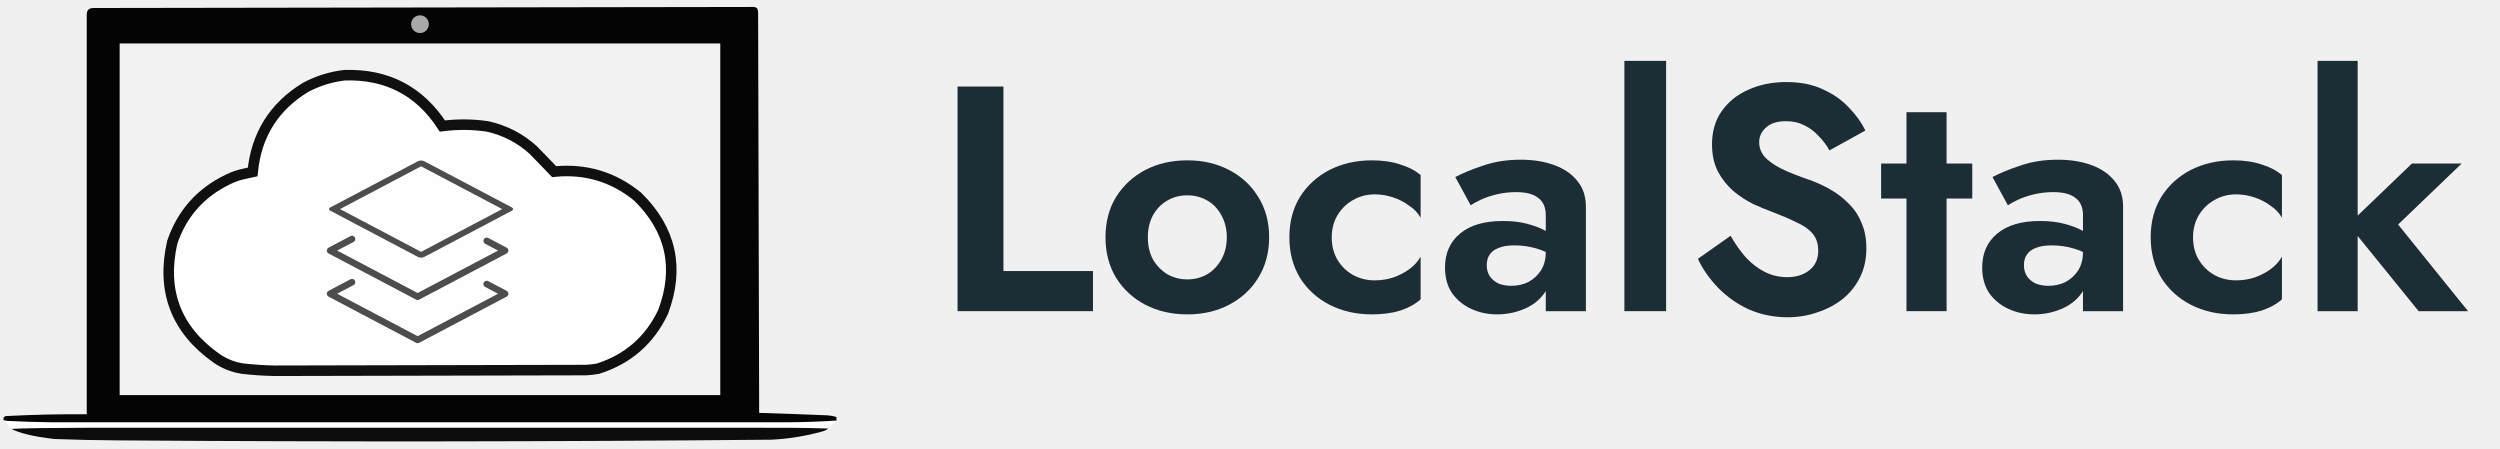
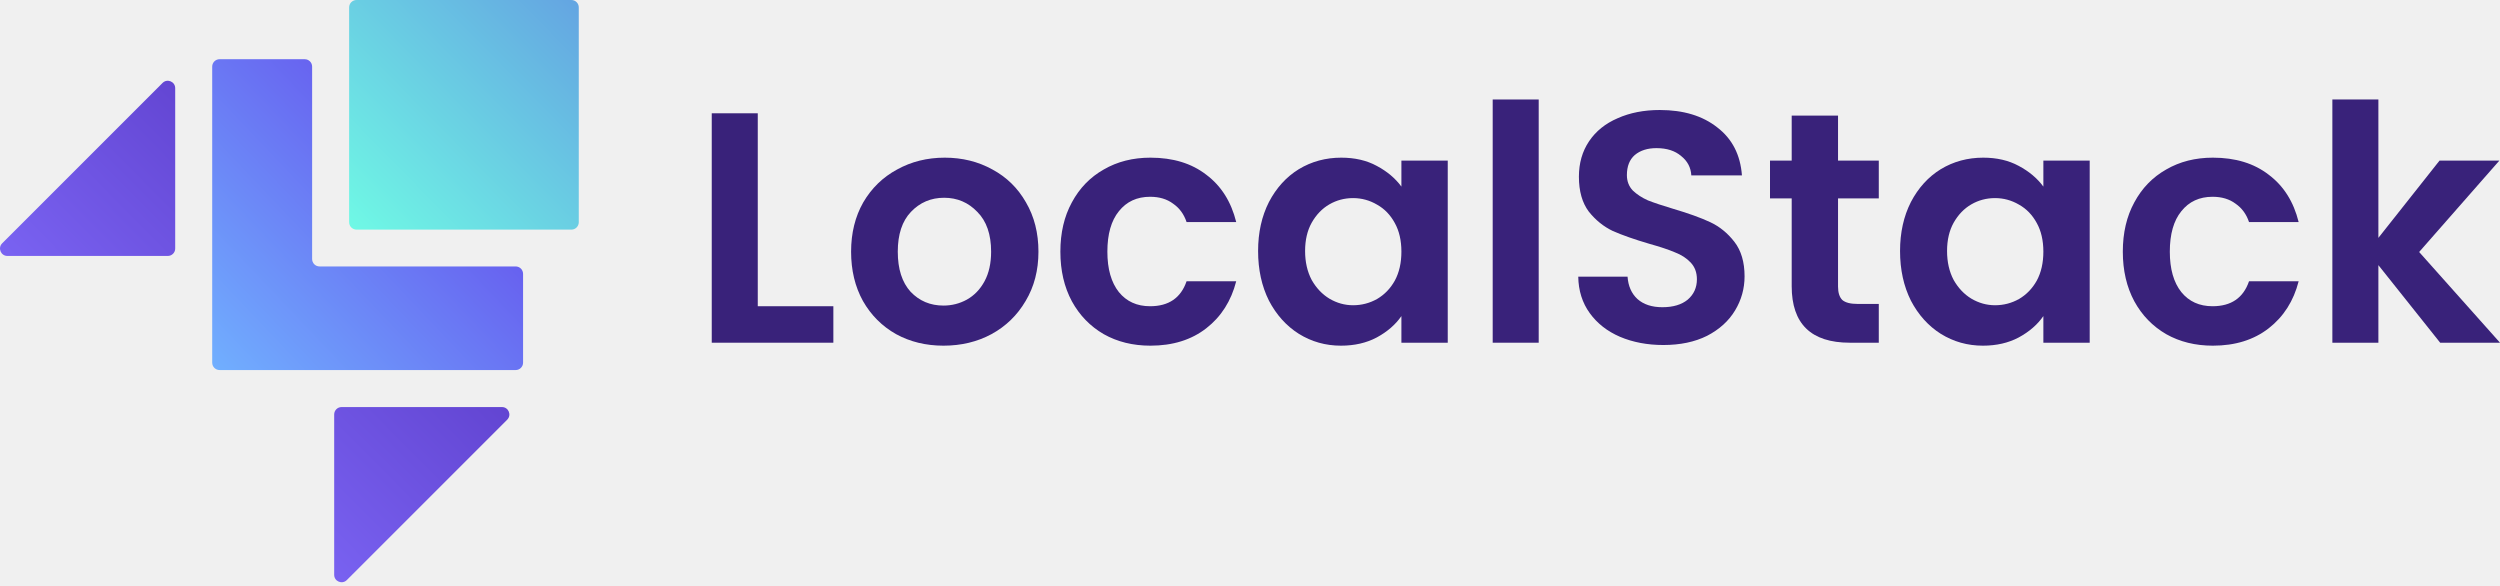
- <svg xmlns="http://www.w3.org/2000/svg" viewBox="0 0 950 170.375" version="1.1" id="svg112">
-   <defs id="defs106" />
-   <g id="layer1" transform="translate(54.06155,-118.8647)">
-     <g id="g176" transform="translate(0,57.73131)">
-       <path style="clip-rule:evenodd;fill:#ffffff;fill-opacity:1;fill-rule:evenodd;stroke:none;stroke-width:7.421;stroke-linecap:round;stroke-linejoin:round;stroke-miterlimit:4;stroke-dasharray:none;stroke-opacity:1;image-rendering:optimizeQuality;shape-rendering:geometricPrecision;text-rendering:geometricPrecision" d="m -52.721,220.509 316.512,0.432 -3.192,3.125 -310.251,0.05 z" id="rect849" />
-       <g id="g4" transform="matrix(0.2645833,0,0,0.2645833,-53.57662,-15.19892)" style="clip-rule:evenodd;fill-rule:evenodd;image-rendering:optimizeQuality;shape-rendering:geometricPrecision;text-rendering:geometricPrecision">
-         <path style="opacity:0.982;fill:#000000" d="m 1199.5,887.5 v 5 c -23.63,1.553 -47.3,2.386 -71,2.5 H 74.5 c -22.017,-0.196 -44.017,-0.863 -66,-2 -1.667,-0.333 -3.333,-0.667 -5,-1 -1.11,-3.916 0.557,-5.916 5,-6 37.635,-1.989 76.552,-2.822 114.25,-2.5 V 309.75 c -0.04,-6.689 3.106,-9.73 9.75,-9.75 l 947,-1.5 c 7.361,0.126 7.21,3.821 7.5,9.25 l 1.5,573.75 c 32.66,0.99 65.33,2.157 98,3.5 4.47,0.265 8.8,1.099 13,2.5 z" id="path2" />
-       </g>
-       <rect style="clip-rule:evenodd;fill:#f2f2f2;fill-opacity:1;fill-rule:evenodd;stroke:none;stroke-width:3.732;stroke-linecap:round;stroke-linejoin:round;stroke-miterlimit:4;stroke-dasharray:none;stroke-opacity:1;image-rendering:optimizeQuality;shape-rendering:geometricPrecision;text-rendering:geometricPrecision" id="rect828" width="228.241" height="133.626" x="-8.594" y="77.649" />
-       <g id="g8" transform="matrix(0.2645833,0,0,0.2645833,-53.57662,-15.19892)" style="clip-rule:evenodd;fill-rule:evenodd;image-rendering:optimizeQuality;shape-rendering:geometricPrecision;text-rendering:geometricPrecision" />
-       <g id="g12" transform="matrix(0.2645833,0,0,0.2645833,-54.22954,-9.907256)" style="clip-rule:evenodd;fill:#ffffff;fill-rule:evenodd;stroke:#000000;stroke-width:15.118;stroke-miterlimit:4;stroke-dasharray:none;image-rendering:optimizeQuality;shape-rendering:geometricPrecision;text-rendering:geometricPrecision">
-         <path style="opacity:0.932;fill:#ffffff;stroke:#000000;stroke-width:15.118;stroke-miterlimit:4;stroke-dasharray:none" d="m 495.5,376.5 c 60.781,-1.864 107.614,22.469 140.5,73 21.52,-2.759 43.02,-2.592 64.5,0.5 25.105,5.551 47.105,16.884 66,34 10.018,10.418 20.018,20.751 30,31 45.148,-4.501 85.148,7.499 120,36 48.038,47.186 60.205,102.353 36.5,165.5 -19.361,40.693 -50.527,67.86 -93.5,81.5 -5.617,1.052 -11.284,1.718 -17,2 l -447,1 c -15.382,-0.28 -30.715,-1.28 -46,-3 -13.855,-2.061 -26.521,-7.061 -38,-15 -58.123,-41.126 -79.29,-96.626 -63.5,-166.5 14.085,-41.423 40.918,-71.589 80.5,-90.5 13.987,-6.819 23.112,-7.777 35,-10.5 5.245,-53.345 30.579,-93.845 76,-121.5 17.69,-9.399 36.357,-15.233 56,-17.5 z" id="path10" />
-       </g>
-       <g id="g36" transform="matrix(0.2645833,0,0,0.2645833,-54.81127,-15.19892)" style="clip-rule:evenodd;fill-rule:evenodd;image-rendering:optimizeQuality;shape-rendering:geometricPrecision;text-rendering:geometricPrecision">
-         <path style="opacity:0.947;fill:#000000" d="m 1094.5,902.854 c 36.05,0.026 62.05,-0.162 98,1.146 -2.39,1.861 -5.05,3.194 -8,4 -24.21,6.792 -48.88,10.792 -74,12 -311.997,2.874 -623.997,3.208 -936,1 -31.348,-0.147 -62.682,-0.814 -94,-2 C 62.26,916.485 52.834,915.471 35.074,910.652 32.461,910.013 21.554,906.194 19.5,904.5 c 12.019,-1.002 62.257,-1.56 107.864,-1.646 z" id="path34" />
-       </g>
-       <g id="g843" transform="matrix(0.2645833,0,0,0.2645833,-57.7122,62.31481)" style="clip-rule:evenodd;fill-rule:evenodd;image-rendering:optimizeQuality;shape-rendering:geometricPrecision;text-rendering:geometricPrecision">
-         <rect transform="matrix(0.8845088,0.4665235,-0.8845088,0.4665235,0,0)" y="-103.655" x="595.69" height="142.058" width="142.058" id="rect858" style="fill:none;fill-opacity:0.724;stroke:#4d4d4d;stroke-width:10.401;stroke-linecap:round;stroke-linejoin:round;stroke-miterlimit:4;stroke-dasharray:none;stroke-opacity:1" />
-         <path id="rect858-3" d="m 712.798,341.472 26.424,13.937 -125.651,66.273 -125.651,-66.273 31.429,-16.577" style="clip-rule:evenodd;fill:none;fill-opacity:0.724;fill-rule:evenodd;stroke:#4d4d4d;stroke-width:9.449;stroke-linecap:round;stroke-linejoin:round;stroke-miterlimit:4;stroke-dasharray:none;stroke-opacity:1;image-rendering:optimizeQuality;shape-rendering:geometricPrecision;text-rendering:geometricPrecision" />
-         <path style="clip-rule:evenodd;fill:none;fill-opacity:0.724;fill-rule:evenodd;stroke:#4d4d4d;stroke-width:9.449;stroke-linecap:round;stroke-linejoin:round;stroke-miterlimit:4;stroke-dasharray:none;stroke-opacity:1;image-rendering:optimizeQuality;shape-rendering:geometricPrecision;text-rendering:geometricPrecision" d="m 712.798,403.472 26.424,13.937 -125.651,66.273 -125.651,-66.273 31.429,-16.577" id="path895" />
-       </g>
-       <circle style="clip-rule:evenodd;fill:#e6e6e6;fill-opacity:0.724;fill-rule:evenodd;stroke:none;stroke-width:2.462;stroke-linecap:round;stroke-linejoin:round;stroke-miterlimit:4;stroke-dasharray:none;stroke-opacity:1;image-rendering:optimizeQuality;shape-rendering:geometricPrecision;text-rendering:geometricPrecision" id="path897" cx="105.526" cy="70.324" r="3.373" />
-     </g>
-     <g aria-label="LocalStack" style="font-style:normal;font-weight:normal;font-size:121.945px;line-height:0;font-family:sans-serif;letter-spacing:0px;word-spacing:0px;fill:#1d2d35;fill-opacity:1;stroke:none;stroke-width:1" id="text829-3">
-       <path d="m 309.807,151.747 v 85.361 h 51.461 V 221.866 H 327.245 V 151.747 Z" style="font-style:normal;font-variant:normal;font-weight:600;font-stretch:normal;font-family:Jost;-inkscape-font-specification:'Jost Semi-Bold';fill:#1d2d35;fill-opacity:1;stroke-width:1" id="path830" />
-       <path d="m 366.024,209.062 q 0,8.658 4.024,15.365 4.146,6.585 11.097,10.243 7.073,3.658 15.975,3.658 8.902,0 15.853,-3.658 7.073,-3.658 11.097,-10.243 4.146,-6.707 4.146,-15.365 0,-8.78 -4.146,-15.365 -4.024,-6.585 -11.097,-10.243 -6.951,-3.658 -15.853,-3.658 -8.902,0 -15.975,3.658 -6.951,3.658 -11.097,10.243 -4.024,6.585 -4.024,15.365 z m 16.097,0 q 0,-4.756 1.951,-8.414 2.073,-3.658 5.488,-5.609 3.414,-1.951 7.561,-1.951 4.146,0 7.561,1.951 3.414,1.951 5.366,5.609 2.073,3.658 2.073,8.414 0,4.756 -2.073,8.414 -1.951,3.536 -5.366,5.609 -3.414,1.951 -7.561,1.951 -4.146,0 -7.561,-1.951 -3.414,-2.073 -5.488,-5.609 -1.951,-3.658 -1.951,-8.414 z" style="font-style:normal;font-variant:normal;font-weight:600;font-stretch:normal;font-family:Jost;-inkscape-font-specification:'Jost Semi-Bold';fill:#1d2d35;fill-opacity:1;stroke-width:1" id="path832" />
-       <path d="m 451.995,209.062 q 0,-4.756 2.195,-8.414 2.195,-3.658 5.853,-5.731 3.78,-2.195 8.292,-2.195 3.414,0 6.829,1.097 3.414,1.098 6.219,3.171 2.927,1.951 4.39,4.634 v -16.219 q -2.927,-2.561 -7.683,-4.024 -4.634,-1.585 -10.853,-1.585 -8.902,0 -16.097,3.658 -7.073,3.658 -11.219,10.243 -4.024,6.585 -4.024,15.365 0,8.658 4.024,15.365 4.146,6.585 11.219,10.243 7.195,3.658 16.097,3.658 6.219,0 10.853,-1.463 4.756,-1.585 7.683,-4.268 v -16.219 q -1.463,2.683 -4.268,4.756 -2.683,1.951 -6.097,3.171 -3.414,1.098 -7.073,1.098 -4.512,0 -8.292,-2.073 -3.658,-2.073 -5.853,-5.731 -2.195,-3.658 -2.195,-8.536 z" style="font-style:normal;font-variant:normal;font-weight:600;font-stretch:normal;font-family:Jost;-inkscape-font-specification:'Jost Semi-Bold';fill:#1d2d35;fill-opacity:1;stroke-width:1" id="path834" />
-       <path d="m 510.894,219.671 q 0,-2.439 1.097,-4.024 1.098,-1.707 3.414,-2.561 2.317,-0.976 5.975,-0.976 4.512,0 8.536,1.219 4.146,1.219 7.439,3.658 v -7.317 q -1.219,-1.463 -4.024,-3.049 -2.805,-1.585 -6.951,-2.683 -4.024,-1.097 -9.39,-1.097 -10.487,0 -16.219,4.756 -5.731,4.756 -5.731,12.926 0,5.731 2.683,9.756 2.805,3.902 7.317,5.975 4.512,2.073 9.756,2.073 5.122,0 9.756,-1.829 4.756,-1.829 7.683,-5.488 3.049,-3.658 3.049,-9.024 l -1.951,-7.317 q 0,4.024 -1.829,6.951 -1.829,2.805 -4.756,4.39 -2.927,1.463 -6.585,1.463 -2.561,0 -4.756,-0.854 -2.073,-0.976 -3.293,-2.683 -1.219,-1.829 -1.219,-4.268 z m -6.097,-22.804 q 1.219,-0.854 3.78,-2.073 2.561,-1.219 6.097,-2.073 3.536,-0.854 7.439,-0.854 2.561,0 4.634,0.488 2.073,0.488 3.536,1.585 1.585,1.097 2.317,2.805 0.732,1.585 0.732,3.902 v 36.462 h 15.243 v -39.754 q 0,-5.731 -3.171,-9.634 -3.171,-4.024 -8.78,-6.097 -5.609,-2.073 -12.804,-2.073 -7.804,0 -14.146,2.195 -6.341,2.073 -10.731,4.39 z" style="font-style:normal;font-variant:normal;font-weight:600;font-stretch:normal;font-family:Jost;-inkscape-font-specification:'Jost Semi-Bold';fill:#1d2d35;fill-opacity:1;stroke-width:1" id="path836" />
-       <path d="m 563.208,141.992 v 95.117 h 15.853 v -95.117 z" style="font-style:normal;font-variant:normal;font-weight:600;font-stretch:normal;font-family:Jost;-inkscape-font-specification:'Jost Semi-Bold';fill:#1d2d35;fill-opacity:1;stroke-width:1" id="path838" />
-       <path d="m 603.572,208.452 -12.438,8.78 q 2.805,5.975 7.804,11.097 5,5.122 11.707,8.17 6.829,2.927 14.633,2.927 5.853,0 11.097,-1.829 5.366,-1.707 9.634,-5 4.268,-3.414 6.707,-8.292 2.439,-4.878 2.439,-11.097 0,-5.488 -1.829,-9.634 -1.707,-4.268 -4.878,-7.317 -3.049,-3.171 -6.951,-5.366 -3.78,-2.195 -7.926,-3.658 -6.463,-2.195 -10.731,-4.268 -4.268,-2.195 -6.341,-4.512 -2.073,-2.439 -2.073,-5.609 0,-3.171 2.561,-5.488 2.561,-2.439 7.683,-2.439 3.902,0 6.951,1.585 3.049,1.463 5.366,4.024 2.439,2.439 4.146,5.488 l 13.658,-7.561 q -2.195,-4.512 -6.219,-8.658 -3.902,-4.268 -9.878,-6.951 -5.853,-2.805 -14.024,-2.805 -7.926,0 -14.39,2.927 -6.341,2.805 -10.121,8.17 -3.658,5.244 -3.658,12.56 0,6.097 2.317,10.487 2.317,4.268 5.853,7.317 3.536,2.927 7.439,4.878 4.024,1.829 7.073,2.927 5.731,2.195 9.634,4.146 4.024,1.829 5.975,4.268 2.073,2.439 2.073,6.463 0,4.634 -3.293,7.317 -3.293,2.683 -8.536,2.683 -4.512,0 -8.414,-1.951 -3.902,-1.951 -7.195,-5.488 -3.171,-3.536 -5.853,-8.292 z" style="font-style:normal;font-variant:normal;font-weight:600;font-stretch:normal;font-family:Jost;-inkscape-font-specification:'Jost Semi-Bold';fill:#1d2d35;fill-opacity:1;stroke-width:1" id="path840" />
-       <path d="m 660.764,181.014 v 13.292 h 34.632 v -13.292 z m 9.634,-19.511 v 75.606 h 15.243 V 161.503 Z" style="font-style:normal;font-variant:normal;font-weight:600;font-stretch:normal;font-family:Jost;-inkscape-font-specification:'Jost Semi-Bold';fill:#1d2d35;fill-opacity:1;stroke-width:1" id="path842" />
-       <path d="m 715.03,219.671 q 0,-2.439 1.097,-4.024 1.098,-1.707 3.414,-2.561 2.317,-0.976 5.975,-0.976 4.512,0 8.536,1.219 4.146,1.219 7.439,3.658 v -7.317 q -1.219,-1.463 -4.024,-3.049 -2.805,-1.585 -6.951,-2.683 -4.024,-1.097 -9.39,-1.097 -10.487,0 -16.219,4.756 -5.731,4.756 -5.731,12.926 0,5.731 2.683,9.756 2.805,3.902 7.317,5.975 4.512,2.073 9.756,2.073 5.122,0 9.756,-1.829 4.756,-1.829 7.683,-5.488 3.049,-3.658 3.049,-9.024 l -1.951,-7.317 q 0,4.024 -1.829,6.951 -1.829,2.805 -4.756,4.39 -2.927,1.463 -6.585,1.463 -2.561,0 -4.756,-0.854 -2.073,-0.976 -3.293,-2.683 -1.219,-1.829 -1.219,-4.268 z m -6.097,-22.804 q 1.219,-0.854 3.78,-2.073 2.561,-1.219 6.097,-2.073 3.536,-0.854 7.439,-0.854 2.561,0 4.634,0.488 2.073,0.488 3.536,1.585 1.585,1.097 2.317,2.805 0.732,1.585 0.732,3.902 v 36.462 h 15.243 v -39.754 q 0,-5.731 -3.171,-9.634 -3.171,-4.024 -8.78,-6.097 -5.609,-2.073 -12.804,-2.073 -7.804,0 -14.146,2.195 -6.341,2.073 -10.731,4.39 z" style="font-style:normal;font-variant:normal;font-weight:600;font-stretch:normal;font-family:Jost;-inkscape-font-specification:'Jost Semi-Bold';fill:#1d2d35;fill-opacity:1;stroke-width:1" id="path844" />
-       <path d="m 779.295,209.062 q 0,-4.756 2.195,-8.414 2.195,-3.658 5.853,-5.731 3.78,-2.195 8.292,-2.195 3.414,0 6.829,1.097 3.414,1.098 6.219,3.171 2.927,1.951 4.39,4.634 v -16.219 q -2.927,-2.561 -7.683,-4.024 -4.634,-1.585 -10.853,-1.585 -8.902,0 -16.097,3.658 -7.073,3.658 -11.219,10.243 -4.024,6.585 -4.024,15.365 0,8.658 4.024,15.365 4.146,6.585 11.219,10.243 7.195,3.658 16.097,3.658 6.219,0 10.853,-1.463 4.756,-1.585 7.683,-4.268 v -16.219 q -1.463,2.683 -4.268,4.756 -2.683,1.951 -6.097,3.171 -3.414,1.098 -7.073,1.098 -4.512,0 -8.292,-2.073 -3.658,-2.073 -5.853,-5.731 -2.195,-3.658 -2.195,-8.536 z" style="font-style:normal;font-variant:normal;font-weight:600;font-stretch:normal;font-family:Jost;-inkscape-font-specification:'Jost Semi-Bold';fill:#1d2d35;fill-opacity:1;stroke-width:1" id="path846" />
-       <path d="m 826.609,141.992 v 95.117 h 15.243 v -95.117 z m 35.852,39.022 -24.145,23.17 26.706,32.925 h 18.78 l -26.584,-32.925 24.145,-23.17 z" style="font-style:normal;font-variant:normal;font-weight:600;font-stretch:normal;font-family:Jost;-inkscape-font-specification:'Jost Semi-Bold';fill:#1d2d35;fill-opacity:1;stroke-width:1" id="path848" />
-     </g>
-   </g>
+ <svg xmlns="http://www.w3.org/2000/svg" width="380" height="89" viewBox="0 0 380 89" fill="none">
+   <path d="M115.18 46.547H126.67V52.092H108.185V17.22H115.18V46.547Z" fill="#39227A" />
+   <path d="M143.406 52.542C140.742 52.542 138.343 51.959 136.212 50.793C134.08 49.594 132.398 47.912 131.166 45.747C129.967 43.582 129.367 41.084 129.367 38.253C129.367 35.422 129.984 32.924 131.216 30.759C132.482 28.594 134.197 26.929 136.362 25.763C138.527 24.564 140.941 23.965 143.606 23.965C146.27 23.965 148.685 24.564 150.85 25.763C153.015 26.929 154.714 28.594 155.946 30.759C157.212 32.924 157.844 35.422 157.844 38.253C157.844 41.084 157.195 43.582 155.896 45.747C154.63 47.912 152.898 49.594 150.7 50.793C148.535 51.959 146.104 52.542 143.406 52.542ZM143.406 46.447C144.672 46.447 145.854 46.147 146.953 45.547C148.086 44.914 148.985 43.982 149.651 42.749C150.317 41.517 150.65 40.018 150.65 38.253C150.65 35.622 149.951 33.607 148.552 32.208C147.186 30.776 145.504 30.06 143.506 30.06C141.508 30.06 139.826 30.776 138.46 32.208C137.128 33.607 136.462 35.622 136.462 38.253C136.462 40.884 137.111 42.916 138.41 44.348C139.742 45.747 141.408 46.447 143.406 46.447Z" fill="#39227A" />
+   <path d="M161.177 38.253C161.177 35.389 161.759 32.891 162.925 30.759C164.091 28.594 165.706 26.929 167.771 25.763C169.836 24.564 172.201 23.965 174.866 23.965C178.296 23.965 181.127 24.831 183.359 26.562C185.624 28.261 187.139 30.659 187.905 33.757H180.361C179.961 32.558 179.279 31.625 178.313 30.959C177.38 30.26 176.214 29.91 174.816 29.91C172.817 29.91 171.235 30.643 170.069 32.108C168.904 33.54 168.321 35.589 168.321 38.253C168.321 40.884 168.904 42.933 170.069 44.398C171.235 45.83 172.817 46.547 174.816 46.547C177.647 46.547 179.495 45.281 180.361 42.749H187.905C187.139 45.747 185.624 48.129 183.359 49.894C181.094 51.659 178.263 52.542 174.866 52.542C172.201 52.542 169.836 51.959 167.771 50.793C165.706 49.594 164.091 47.929 162.925 45.797C161.759 43.632 161.177 41.117 161.177 38.253Z" fill="#39227A" />
+   <path d="M191.231 38.153C191.231 35.355 191.78 32.874 192.879 30.709C194.012 28.544 195.527 26.879 197.426 25.713C199.357 24.547 201.506 23.965 203.87 23.965C205.935 23.965 207.734 24.381 209.266 25.214C210.831 26.046 212.08 27.095 213.013 28.361V24.414H220.057V52.092H213.013V48.045C212.114 49.344 210.865 50.427 209.266 51.293C207.701 52.125 205.885 52.542 203.82 52.542C201.489 52.542 199.357 51.942 197.426 50.743C195.527 49.544 194.012 47.862 192.879 45.697C191.78 43.499 191.231 40.984 191.231 38.153ZM213.013 38.253C213.013 36.554 212.68 35.106 212.014 33.907C211.348 32.674 210.448 31.742 209.316 31.109C208.184 30.443 206.968 30.11 205.669 30.11C204.37 30.11 203.171 30.426 202.072 31.059C200.973 31.692 200.073 32.624 199.374 33.857C198.708 35.056 198.375 36.488 198.375 38.153C198.375 39.819 198.708 41.284 199.374 42.55C200.073 43.782 200.973 44.731 202.072 45.397C203.204 46.063 204.403 46.397 205.669 46.397C206.968 46.397 208.184 46.08 209.316 45.447C210.448 44.781 211.348 43.849 212.014 42.65C212.68 41.417 213.013 39.952 213.013 38.253Z" fill="#39227A" />
+   <path d="M233.883 15.122V52.092H226.889V15.122H233.883Z" fill="#39227A" />
+   <path d="M252.834 52.442C250.402 52.442 248.204 52.025 246.239 51.193C244.307 50.36 242.775 49.161 241.643 47.596C240.51 46.03 239.928 44.182 239.894 42.05H247.388C247.488 43.482 247.988 44.615 248.887 45.447C249.82 46.28 251.085 46.696 252.684 46.696C254.316 46.696 255.598 46.313 256.531 45.547C257.463 44.748 257.93 43.715 257.93 42.45C257.93 41.417 257.613 40.568 256.98 39.902C256.348 39.236 255.548 38.719 254.582 38.353C253.65 37.953 252.351 37.52 250.686 37.054C248.421 36.388 246.572 35.739 245.14 35.106C243.741 34.44 242.525 33.457 241.493 32.158C240.494 30.826 239.994 29.061 239.994 26.862C239.994 24.797 240.51 22.999 241.543 21.467C242.575 19.934 244.024 18.769 245.889 17.969C247.755 17.137 249.886 16.721 252.284 16.721C255.881 16.721 258.796 17.603 261.027 19.368C263.292 21.1 264.541 23.532 264.774 26.663H257.08C257.014 25.463 256.498 24.481 255.532 23.715C254.599 22.916 253.35 22.516 251.785 22.516C250.419 22.516 249.32 22.866 248.487 23.565C247.688 24.264 247.288 25.28 247.288 26.613C247.288 27.545 247.588 28.328 248.188 28.961C248.82 29.56 249.586 30.06 250.486 30.459C251.418 30.826 252.717 31.259 254.383 31.758C256.647 32.425 258.496 33.091 259.928 33.757C261.36 34.423 262.593 35.422 263.625 36.754C264.658 38.087 265.174 39.835 265.174 42C265.174 43.865 264.691 45.597 263.725 47.196C262.759 48.795 261.344 50.077 259.478 51.043C257.613 51.975 255.398 52.442 252.834 52.442Z" fill="#39227A" />
+   <path d="M279.381 30.16V43.549C279.381 44.481 279.598 45.164 280.031 45.597C280.497 45.997 281.263 46.197 282.329 46.197H285.576V52.092H281.18C275.285 52.092 272.337 49.228 272.337 43.499V30.16H269.04V24.414H272.337V17.57H279.381V24.414H285.576V30.16H279.381Z" fill="#39227A" />
+   <path d="M288.808 38.153C288.808 35.355 289.358 32.874 290.457 30.709C291.59 28.544 293.105 26.879 295.003 25.713C296.935 24.547 299.083 23.965 301.448 23.965C303.513 23.965 305.312 24.381 306.844 25.214C308.409 26.046 309.658 27.095 310.591 28.361V24.414H317.635V52.092H310.591V48.045C309.692 49.344 308.443 50.427 306.844 51.293C305.279 52.125 303.463 52.542 301.398 52.542C299.067 52.542 296.935 51.942 295.003 50.743C293.105 49.544 291.59 47.862 290.457 45.697C289.358 43.499 288.808 40.984 288.808 38.153ZM310.591 38.253C310.591 36.554 310.258 35.106 309.592 33.907C308.926 32.674 308.026 31.742 306.894 31.109C305.761 30.443 304.546 30.11 303.247 30.11C301.948 30.11 300.749 30.426 299.65 31.059C298.551 31.692 297.651 32.624 296.952 33.857C296.286 35.056 295.953 36.488 295.953 38.153C295.953 39.819 296.286 41.284 296.952 42.55C297.651 43.782 298.551 44.731 299.65 45.397C300.782 46.063 301.981 46.397 303.247 46.397C304.546 46.397 305.761 46.08 306.894 45.447C308.026 44.781 308.926 43.849 309.592 42.65C310.258 41.417 310.591 39.952 310.591 38.253Z" fill="#39227A" />
+   <path d="M322.668 38.253C322.668 35.389 323.251 32.891 324.417 30.759C325.582 28.594 327.198 26.929 329.263 25.763C331.328 24.564 333.692 23.965 336.357 23.965C339.788 23.965 342.619 24.831 344.85 26.562C347.115 28.261 348.63 30.659 349.396 33.757H341.853C341.453 32.558 340.77 31.625 339.804 30.959C338.872 30.26 337.706 29.91 336.307 29.91C334.309 29.91 332.727 30.643 331.561 32.108C330.395 33.54 329.812 35.589 329.812 38.253C329.812 40.884 330.395 42.933 331.561 44.398C332.727 45.83 334.309 46.547 336.307 46.547C339.138 46.547 340.987 45.281 341.853 42.749H349.396C348.63 45.747 347.115 48.129 344.85 49.894C342.585 51.659 339.754 52.542 336.357 52.542C333.692 52.542 331.328 51.959 329.263 50.793C327.198 49.594 325.582 47.929 324.417 45.797C323.251 43.632 322.668 41.117 322.668 38.253Z" fill="#39227A" />
+   <path d="M370.907 52.092L361.515 40.301V52.092H354.52V15.122H361.515V36.155L370.807 24.414H379.9L367.71 38.303L380 52.092H370.907Z" fill="#39227A" />
+   <path fill-rule="evenodd" clip-rule="evenodd" d="M76.298 61.873C77.301 61.873 77.802 63.084 77.094 63.793L52.716 88.169C52.008 88.877 50.796 88.376 50.796 87.373L50.796 62.998C50.796 62.376 51.299 61.873 51.921 61.873L76.298 61.873ZM1.127 38.904C0.125 38.904 -0.377 37.692 0.332 36.983L24.709 12.607C25.418 11.899 26.63 12.401 26.63 13.403L26.63 37.779C26.63 38.4 26.126 38.904 25.505 38.904L1.127 38.904Z" fill="url(#paint0_linear_20_3)" />
+   <path d="M54.193 34.903L86.849 34.903C87.47 34.903 87.974 34.399 87.974 33.778L87.974 1.125C87.974 0.504 87.47 -8.01527e-05 86.849 -8.0207e-05L54.193 -8.30618e-05C53.572 -8.31162e-05 53.068 0.504 53.068 1.125L53.068 33.778C53.068 34.399 53.572 34.903 54.193 34.903Z" fill="url(#paint1_linear_20_3)" />
+   <path d="M78.382 56.248L33.38 56.248C32.759 56.248 32.255 55.744 32.255 55.123L32.255 10.125C32.255 9.503 32.759 9 33.38 9L46.318 9C46.939 9 47.443 9.503 47.443 10.125L47.443 39.374C47.443 39.995 47.947 40.499 48.568 40.499L78.382 40.499C79.003 40.499 79.507 41.002 79.507 41.623L79.507 55.123C79.507 55.744 79.003 56.248 78.382 56.248Z" fill="url(#paint2_linear_20_3)" />
+   <defs>
+     <linearGradient id="paint0_linear_20_3" x1="77.504" y1="12.044" x2="13.952" y2="74.968" gradientUnits="userSpaceOnUse">
+       <stop stop-color="#4D29B4" />
+       <stop offset="1" stop-color="#836FFF" />
+     </linearGradient>
+     <linearGradient id="paint1_linear_20_3" x1="50.011" y1="36.657" x2="93.996" y2="-6.549" gradientUnits="userSpaceOnUse">
+       <stop stop-color="#70FFE5" />
+       <stop offset="1" stop-color="#6295E1" />
+     </linearGradient>
+     <linearGradient id="paint2_linear_20_3" x1="73.838" y1="19.376" x2="32.471" y2="58.654" gradientUnits="userSpaceOnUse">
+       <stop offset="0.007" stop-color="#654FEC" />
+       <stop offset="1" stop-color="#71B2FF" />
+     </linearGradient>
+   </defs>
</svg>
